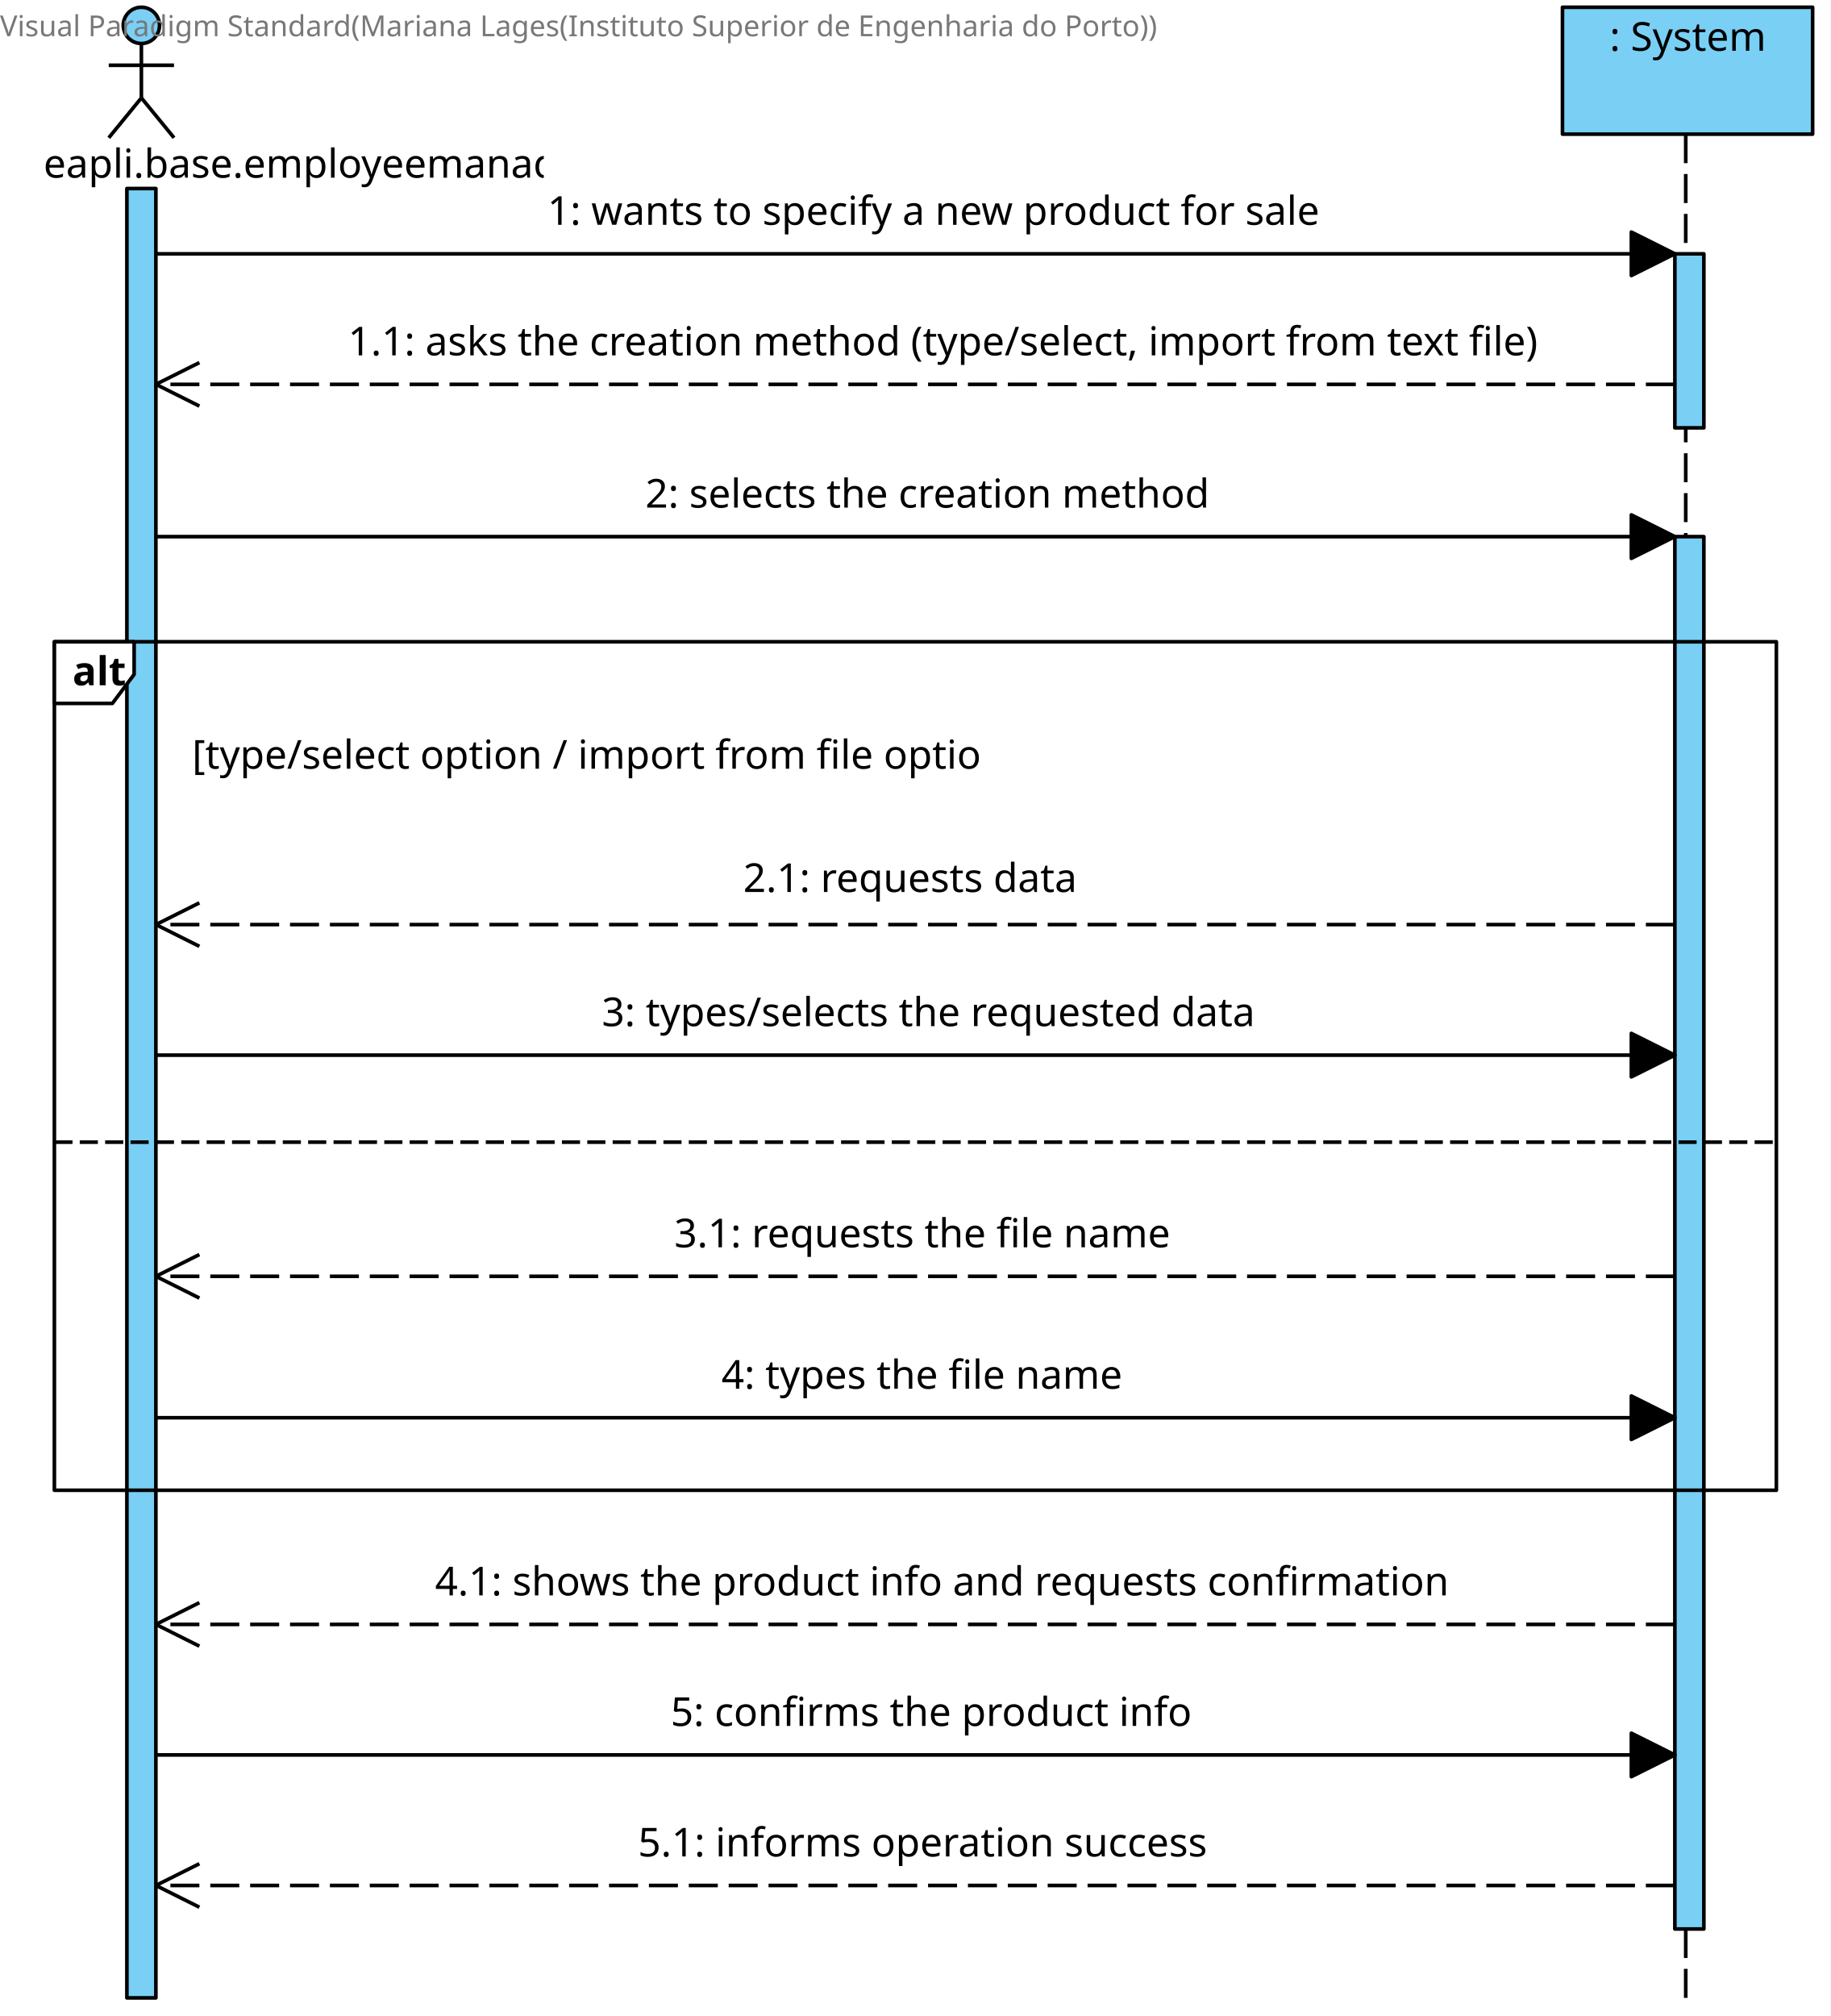
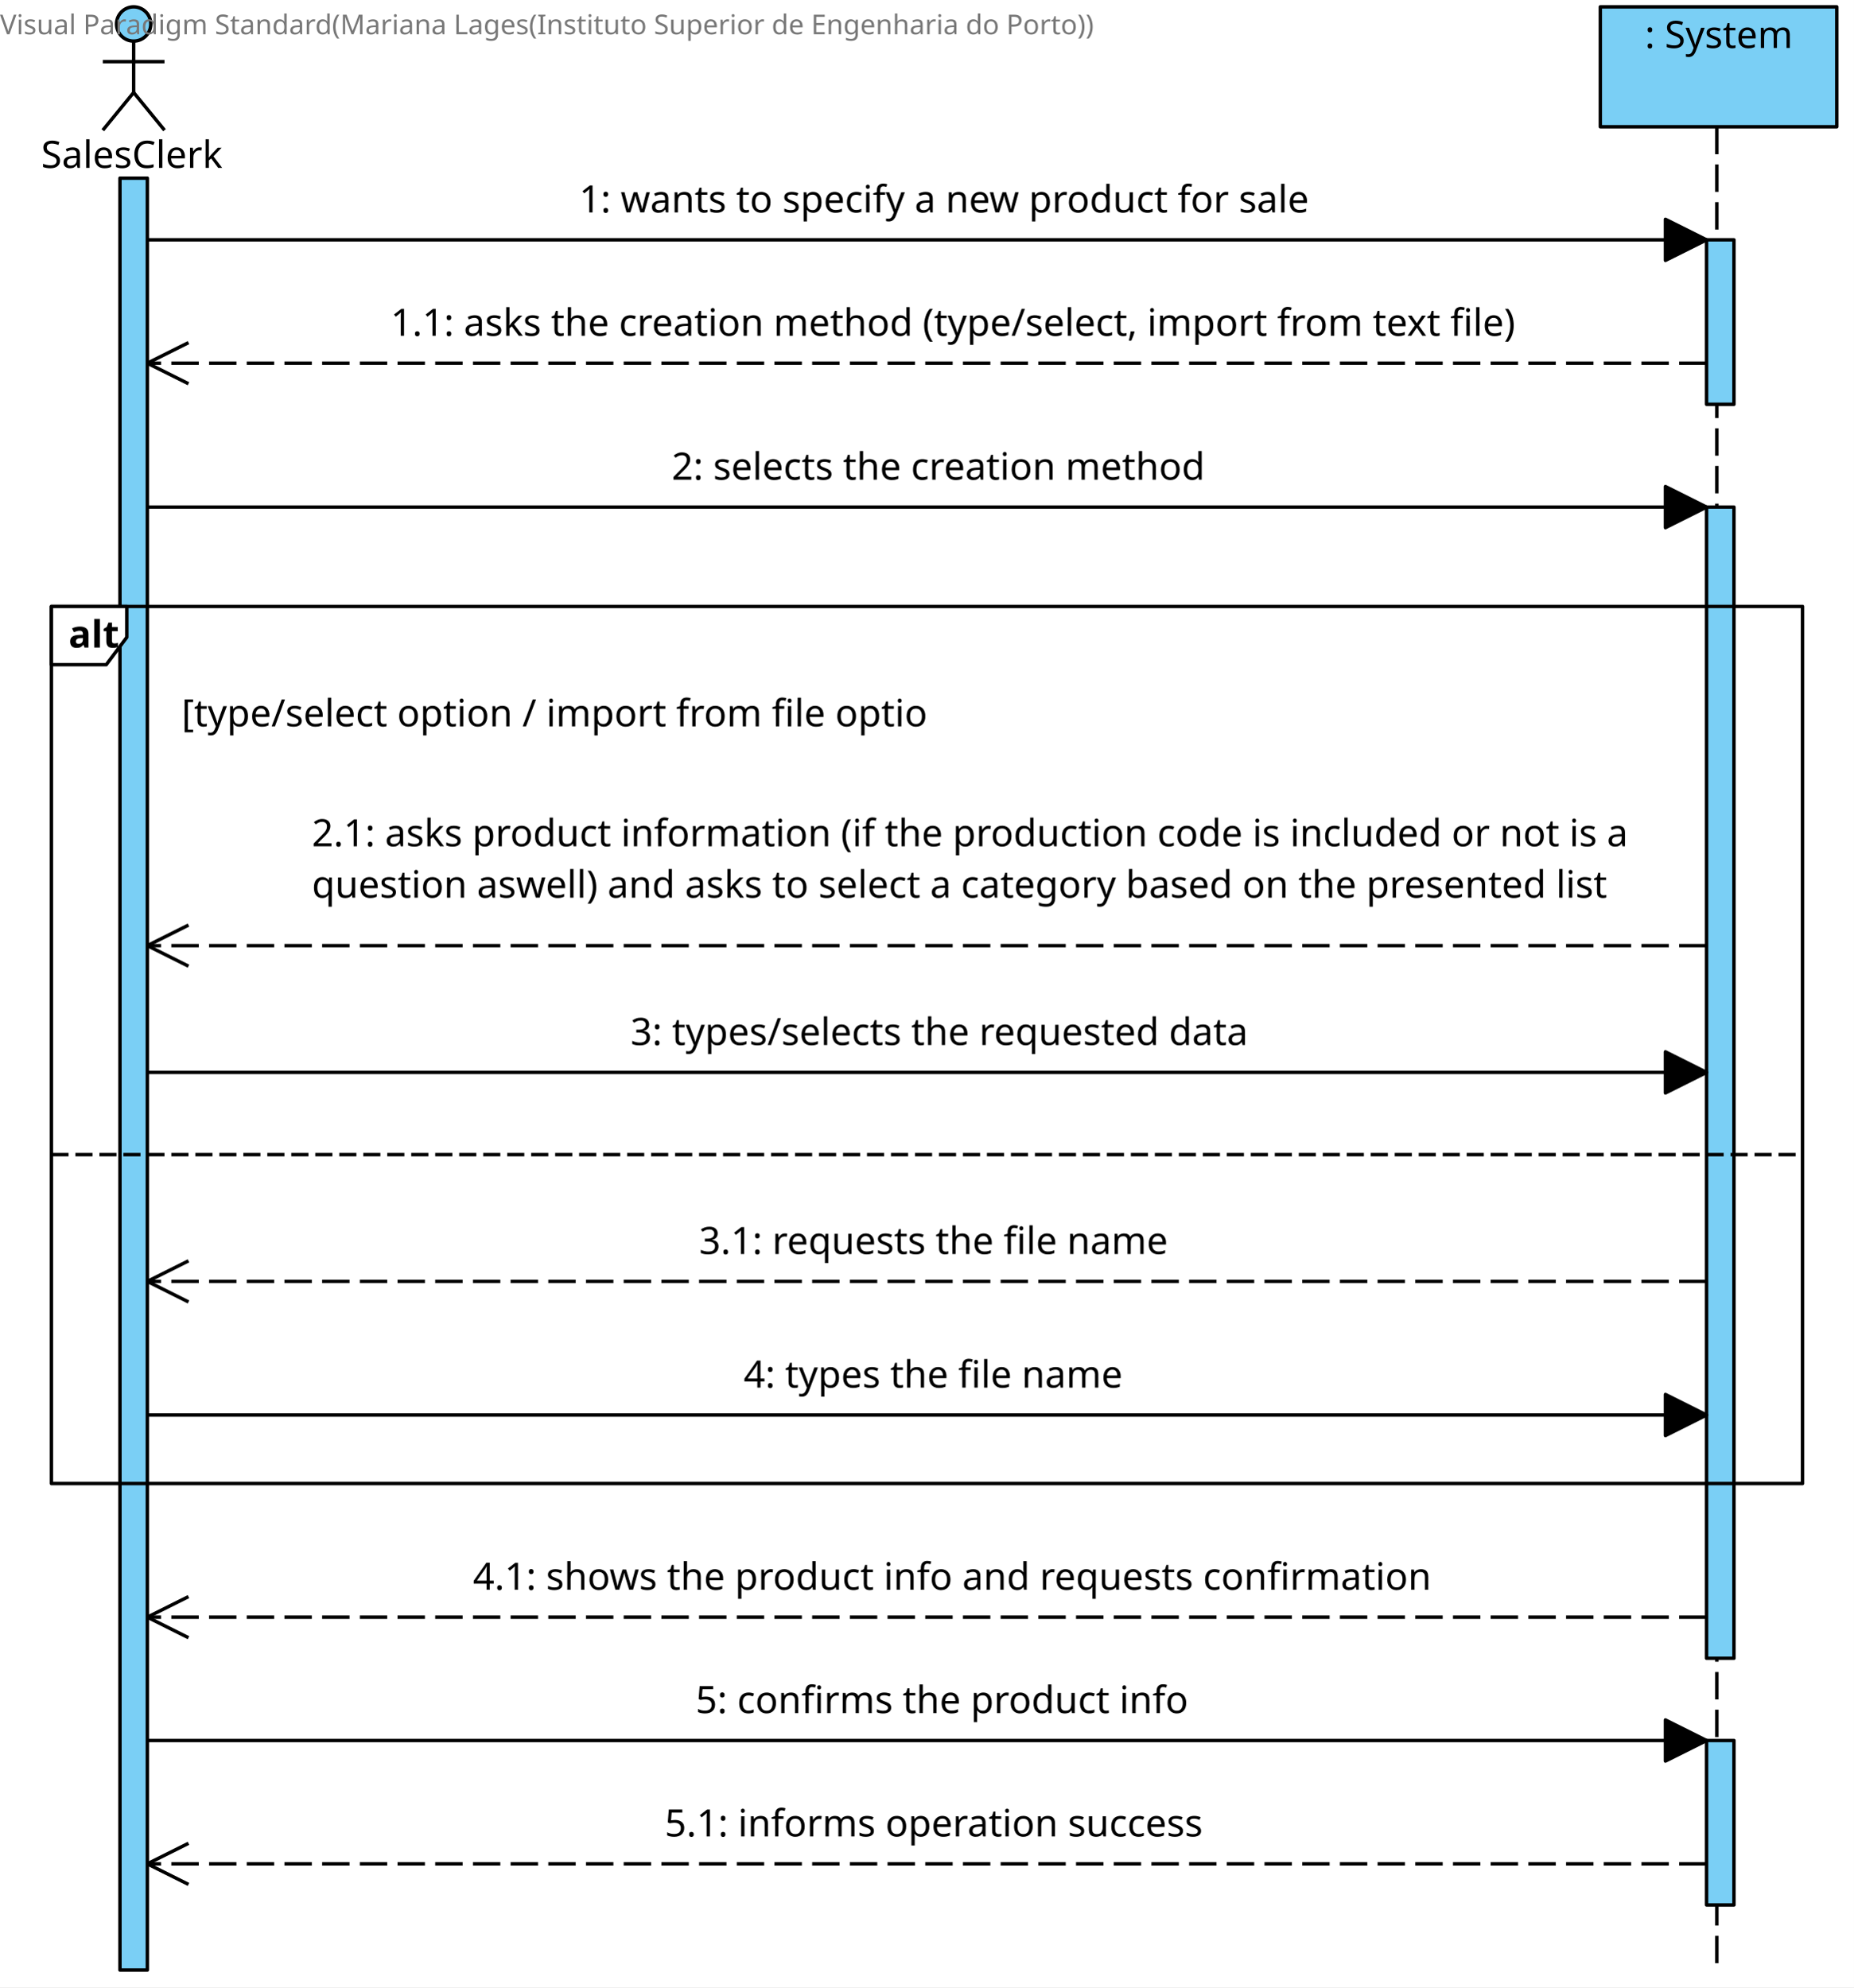
- <svg xmlns="http://www.w3.org/2000/svg" fill-opacity="0" color-rendering="auto" color-interpolation="auto" text-rendering="auto" stroke="rgb(0,0,0)" stroke-linecap="square" width="505" stroke-miterlimit="10" shape-rendering="auto" stroke-opacity="0" fill="rgb(0,0,0)" stroke-dasharray="none" font-weight="normal" stroke-width="1" height="556" font-family="'Dialog'" font-style="normal" stroke-linejoin="miter" font-size="12px" stroke-dashoffset="0" image-rendering="auto">
+ <svg xmlns="http://www.w3.org/2000/svg" fill-opacity="0" color-rendering="auto" color-interpolation="auto" text-rendering="auto" stroke="rgb(0,0,0)" stroke-linecap="square" width="541" stroke-miterlimit="10" shape-rendering="auto" stroke-opacity="0" fill="rgb(0,0,0)" stroke-dasharray="none" font-weight="normal" stroke-width="1" height="580" font-family="'Dialog'" font-style="normal" stroke-linejoin="miter" font-size="12px" stroke-dashoffset="0" image-rendering="auto">
  <defs id="genericDefs" />
  <g>
    <defs id="defs1">
      <clipPath clipPathUnits="userSpaceOnUse" id="clipPath1">
-         <path d="M-7 -7 L71 -7 L71 561 L-7 561 L-7 -7 Z" />
+         <path d="M-7 -7 L71 -7 L71 585 L-7 585 L-7 -7 Z" />
      </clipPath>
      <clipPath clipPathUnits="userSpaceOnUse" id="clipPath2">
-         <path d="M-7 -7 L81 -7 L81 561 L-7 561 L-7 -7 Z" />
+         <path d="M-7 -7 L81 -7 L81 585 L-7 585 L-7 -7 Z" />
      </clipPath>
      <clipPath clipPathUnits="userSpaceOnUse" id="clipPath3">
        <path d="M-7 -7 L19 -7 L19 59 L-7 59 L-7 -7 Z" />
      </clipPath>
      <clipPath clipPathUnits="userSpaceOnUse" id="clipPath4">
-         <path d="M-7 -7 L19 -7 L19 395 L-7 395 L-7 -7 Z" />
+         <path d="M-7 -7 L19 -7 L19 347 L-7 347 L-7 -7 Z" />
      </clipPath>
      <clipPath clipPathUnits="userSpaceOnUse" id="clipPath5">
-         <path d="M-7 -7 L486 -7 L486 245 L-7 245 L-7 -7 Z" />
+         <path d="M-7 -7 L522 -7 L522 267 L-7 267 L-7 -7 Z" />
      </clipPath>
      <clipPath clipPathUnits="userSpaceOnUse" id="clipPath6">
-         <path d="M246 24 L246 38 L40 38 L40 24 ZM-7 -7 L-7 245 L486 245 L486 -7 Z" />
+         <path d="M246 24 L246 38 L40 38 L40 24 ZM-7 -7 L-7 267 L522 267 L522 -7 Z" />
      </clipPath>
      <clipPath clipPathUnits="userSpaceOnUse" id="clipPath7">
        <path d="M0 0 L0 18 L23 18 L23 0 Z" />
      </clipPath>
      <clipPath clipPathUnits="userSpaceOnUse" id="clipPath8">
-         <path d="M-7 -7 L486 -7 L486 106 L-7 106 L-7 -7 Z" />
+         <path d="M-7 -7 L522 -7 L522 106 L-7 106 L-7 -7 Z" />
      </clipPath>
      <clipPath clipPathUnits="userSpaceOnUse" id="clipPath9">
-         <path d="M0 0 L0 4 L475 4 L475 0 Z" />
+         <path d="M0 0 L0 4 L511 4 L511 0 Z" />
      </clipPath>
      <clipPath clipPathUnits="userSpaceOnUse" id="clipPath10">
-         <path d="M-7 -7 L486 -7 L486 132 L-7 132 L-7 -7 Z" />
+         <path d="M-7 -7 L522 -7 L522 154 L-7 154 L-7 -7 Z" />
      </clipPath>
      <clipPath clipPathUnits="userSpaceOnUse" id="clipPath11">
        <path d="M0 0 L0 15 L227 15 L227 0 Z" />
      </clipPath>
      <clipPath clipPathUnits="userSpaceOnUse" id="clipPath12">
+         <path d="M-74 -15 L148 -15 L148 30 L-74 30 L-74 -15 Z" />
+       </clipPath>
+       <clipPath clipPathUnits="userSpaceOnUse" id="clipPath13">
        <path d="M-70 -15 L140 -15 L140 30 L-70 30 L-70 -15 Z" />
      </clipPath>
-       <clipPath clipPathUnits="userSpaceOnUse" id="clipPath13">
-         <path d="M-74 -15 L148 -15 L148 30 L-74 30 L-74 -15 Z" />
-       </clipPath>
      <clipPath clipPathUnits="userSpaceOnUse" id="clipPath14">
-         <path d="M0 0 L523 0 L523 104 L0 104 L0 0 Z" />
+         <path d="M0 0 L559 0 L559 104 L0 104 L0 0 Z" />
      </clipPath>
      <clipPath clipPathUnits="userSpaceOnUse" id="clipPath15">
-         <path d="M83 17 L83 32 L9 32 L9 17 ZM370 30 L370 45 L148 45 L148 30 ZM420 66 L420 81 L93 81 L93 66 ZM0 0 L0 104 L523 104 L523 0 Z" />
+         <path d="M83 17 L83 32 L9 32 L9 17 ZM388 30 L388 45 L166 45 L166 30 ZM438 66 L438 81 L111 81 L111 66 ZM0 0 L0 104 L559 104 L559 0 Z" />
      </clipPath>
      <clipPath clipPathUnits="userSpaceOnUse" id="clipPath16">
-         <path d="M420 30 L420 45 L93 45 L93 30 ZM342 72 L342 87 L175 87 L175 72 ZM0 0 L0 104 L523 104 L523 0 L370 0 L370 9 L148 9 L148 0 Z" />
+         <path d="M438 30 L438 45 L111 45 L111 30 ZM360 72 L360 87 L193 87 L193 72 ZM0 0 L0 104 L559 104 L559 0 L388 0 L388 9 L166 9 L166 0 Z" />
      </clipPath>
      <clipPath clipPathUnits="userSpaceOnUse" id="clipPath17">
-         <path d="M342 30 L342 45 L175 45 L175 30 ZM0 0 L0 104 L523 104 L523 0 L420 0 L420 3 L93 3 L93 0 Z" />
+         <path d="M360 30 L360 45 L193 45 L193 30 ZM0 0 L0 104 L559 104 L559 0 L438 0 L438 3 L111 3 L111 0 Z" />
      </clipPath>
      <clipPath clipPathUnits="userSpaceOnUse" id="clipPath18">
-         <path d="M312 29 L312 44 L203 44 L203 29 ZM354 66 L354 81 L163 81 L163 66 ZM0 0 L0 104 L523 104 L523 0 Z" />
+         <path d="M474 2 L474 46 L83 46 L83 2 ZM372 67 L372 82 L181 82 L181 67 ZM0 0 L0 104 L559 104 L559 0 Z" />
      </clipPath>
      <clipPath clipPathUnits="userSpaceOnUse" id="clipPath19">
-         <path d="M354 30 L354 45 L163 45 L163 30 ZM0 0 L0 104 L183 104 L183 91 L333 91 L333 104 L523 104 L523 0 L312 0 L312 8 L203 8 L203 0 Z" />
+         <path d="M372 30 L372 45 L181 45 L181 30 ZM0 0 L0 104 L201 104 L201 91 L351 91 L351 104 L559 104 L559 0 L474 0 L474 9 L83 9 L83 0 Z" />
      </clipPath>
      <clipPath clipPathUnits="userSpaceOnUse" id="clipPath20">
-         <path d="M400 30 L400 45 L118 45 L118 30 ZM335 66 L335 81 L182 81 L182 66 ZM0 0 L0 104 L174 104 L174 102 L344 102 L344 104 L523 104 L523 0 Z" />
+         <path d="M418 30 L418 45 L136 45 L136 30 ZM353 66 L353 81 L200 81 L200 66 ZM0 0 L0 104 L192 104 L192 102 L362 102 L362 104 L559 104 L559 0 Z" />
      </clipPath>
      <clipPath clipPathUnits="userSpaceOnUse" id="clipPath21">
-         <path d="M335 30 L335 45 L182 45 L182 30 ZM344 66 L344 81 L174 81 L174 66 ZM0 0 L0 104 L523 104 L523 0 L400 0 L400 9 L118 9 L118 0 Z" />
+         <path d="M353 30 L353 45 L200 45 L200 30 ZM362 66 L362 81 L192 81 L192 66 ZM0 0 L0 104 L559 104 L559 0 L418 0 L418 9 L136 9 L136 0 Z" />
      </clipPath>
      <clipPath clipPathUnits="userSpaceOnUse" id="clipPath22">
-         <path d="M344 30 L344 45 L174 45 L174 30 ZM0 0 L0 104 L523 104 L523 0 L335 0 L335 9 L182 9 L182 0 Z" />
+         <path d="M362 30 L362 45 L192 45 L192 30 ZM0 0 L0 104 L559 104 L559 0 L353 0 L353 9 L200 9 L200 0 Z" />
      </clipPath>
      <clipPath clipPathUnits="userSpaceOnUse" id="clipPath23">
-         <path d="M333 30 L333 45 L183 45 L183 30 ZM321 69 L321 84 L196 84 L196 69 ZM0 0 L0 104 L523 104 L523 0 Z" />
+         <path d="M351 30 L351 45 L201 45 L201 30 ZM339 69 L339 84 L214 84 L214 69 ZM0 0 L0 104 L559 104 L559 0 Z" />
      </clipPath>
      <clipPath clipPathUnits="userSpaceOnUse" id="clipPath24">
-         <path d="M321 30 L321 45 L196 45 L196 30 ZM400 87 L400 102 L118 102 L118 87 ZM0 0 L0 104 L523 104 L523 0 L333 0 L333 6 L183 6 L183 0 Z" />
+         <path d="M339 30 L339 45 L214 45 L214 30 ZM0 0 L0 104 L136 104 L136 89 L418 89 L418 104 L559 104 L559 0 L351 0 L351 6 L201 6 L201 0 Z" />
      </clipPath>
      <clipPath clipPathUnits="userSpaceOnUse" id="clipPath25">
        <path d="M-125 -15 L250 -15 L250 30 L-125 30 L-125 -15 Z" />
      </clipPath>
      <clipPath clipPathUnits="userSpaceOnUse" id="clipPath26">
        <path d="M-150 -15 L300 -15 L300 30 L-150 30 L-150 -15 Z" />
      </clipPath>
      <clipPath clipPathUnits="userSpaceOnUse" id="clipPath27">
        <path d="M-170 -15 L340 -15 L340 30 L-170 30 L-170 -15 Z" />
      </clipPath>
      <clipPath clipPathUnits="userSpaceOnUse" id="clipPath28">
        <path d="M-153 -15 L306 -15 L306 30 L-153 30 L-153 -15 Z" />
      </clipPath>
      <clipPath clipPathUnits="userSpaceOnUse" id="clipPath29">
        <path d="M-282 -15 L564 -15 L564 30 L-282 30 L-282 -15 Z" />
      </clipPath>
      <clipPath clipPathUnits="userSpaceOnUse" id="clipPath30">
        <path d="M-191 -15 L382 -15 L382 30 L-191 30 L-191 -15 Z" />
      </clipPath>
      <clipPath clipPathUnits="userSpaceOnUse" id="clipPath31">
-         <path d="M-109 -15 L218 -15 L218 30 L-109 30 L-109 -15 Z" />
+         <path d="M-391 -44 L782 -44 L782 88 L-391 88 L-391 -44 Z" />
      </clipPath>
      <clipPath clipPathUnits="userSpaceOnUse" id="clipPath32">
        <path d="M-167 -15 L334 -15 L334 30 L-167 30 L-167 -15 Z" />
      </clipPath>
      <clipPath clipPathUnits="userSpaceOnUse" id="clipPath33">
        <path d="M-327 -15 L654 -15 L654 30 L-327 30 L-327 -15 Z" />
      </clipPath>
      <clipPath clipPathUnits="userSpaceOnUse" id="clipPath34">
        <path d="M-222 -15 L444 -15 L444 30 L-222 30 L-222 -15 Z" />
      </clipPath>
    </defs>
    <g fill="white" text-rendering="geometricPrecision" fill-opacity="1" stroke-opacity="1" stroke="white">
-       <rect x="0" width="505" height="556" y="0" stroke="none" />
+       <rect x="0" width="541" height="580" y="0" stroke="none" />
    </g>
    <g font-size="11px" transform="translate(9,2)" fill-opacity="1" fill="rgb(122,207,245)" text-rendering="geometricPrecision" image-rendering="optimizeQuality" font-family="sans-serif" stroke="rgb(122,207,245)" stroke-opacity="1">
      <circle r="5" clip-path="url(#clipPath1)" cx="30" cy="5" stroke="none" />
-       <rect x="26" width="8" height="499" y="50" clip-path="url(#clipPath1)" stroke="none" />
+       <rect x="26" width="8" height="523" y="50" clip-path="url(#clipPath1)" stroke="none" />
    </g>
    <g stroke-linecap="butt" font-size="11px" transform="translate(9,2)" fill-opacity="1" fill="black" text-rendering="geometricPrecision" image-rendering="optimizeQuality" font-family="sans-serif" stroke-linejoin="round" stroke="black" stroke-opacity="1" stroke-miterlimit="0">
      <circle fill="none" r="5" clip-path="url(#clipPath1)" cx="30" cy="5" />
-       <rect fill="none" x="26" width="8" height="499" y="50" clip-path="url(#clipPath1)" />
+       <rect fill="none" x="26" width="8" height="523" y="50" clip-path="url(#clipPath1)" />
      <line y2="25" fill="none" x1="30" clip-path="url(#clipPath1)" x2="30" y1="10" />
      <line y2="36" fill="none" x1="30" clip-path="url(#clipPath1)" x2="21" y1="25" />
      <line y2="36" fill="none" x1="30" clip-path="url(#clipPath1)" x2="39" y1="25" />
      <line y2="16" fill="none" x1="21" clip-path="url(#clipPath1)" x2="39" y1="16" />
    </g>
-     <g font-size="11px" transform="translate(431,2)" fill-opacity="1" fill="rgb(122,207,245)" text-rendering="geometricPrecision" image-rendering="optimizeQuality" font-family="sans-serif" stroke="rgb(122,207,245)" stroke-opacity="1">
+     <g font-size="11px" transform="translate(467,2)" fill-opacity="1" fill="rgb(122,207,245)" text-rendering="geometricPrecision" image-rendering="optimizeQuality" font-family="sans-serif" stroke="rgb(122,207,245)" stroke-opacity="1">
      <rect x="0" width="69" height="35" y="0" clip-path="url(#clipPath2)" stroke="none" />
    </g>
-     <g stroke-linecap="butt" font-size="11px" transform="translate(431,2)" fill-opacity="1" fill="black" text-rendering="geometricPrecision" image-rendering="optimizeQuality" font-family="sans-serif" stroke-linejoin="round" stroke="black" stroke-opacity="1" stroke-miterlimit="0">
+     <g stroke-linecap="butt" font-size="11px" transform="translate(467,2)" fill-opacity="1" fill="black" text-rendering="geometricPrecision" image-rendering="optimizeQuality" font-family="sans-serif" stroke-linejoin="round" stroke="black" stroke-opacity="1" stroke-miterlimit="0">
      <rect fill="none" x="0" width="69" height="35" y="0" clip-path="url(#clipPath2)" />
-       <line clip-path="url(#clipPath2)" fill="none" x1="34" x2="34" y1="35" y2="550" stroke-linejoin="bevel" stroke-dasharray="8,3" />
-     </g>
-     <g font-size="11px" transform="translate(462,70)" fill-opacity="1" fill="rgb(122,207,245)" text-rendering="geometricPrecision" image-rendering="optimizeQuality" font-family="sans-serif" stroke="rgb(122,207,245)" stroke-opacity="1">
+       <line clip-path="url(#clipPath2)" fill="none" x1="34" x2="34" y1="35" y2="574" stroke-linejoin="bevel" stroke-dasharray="8,3" />
+     </g>
+     <g font-size="11px" transform="translate(498,70)" fill-opacity="1" fill="rgb(122,207,245)" text-rendering="geometricPrecision" image-rendering="optimizeQuality" font-family="sans-serif" stroke="rgb(122,207,245)" stroke-opacity="1">
      <rect x="0" width="8" height="48" y="0" clip-path="url(#clipPath3)" stroke="none" />
    </g>
-     <g stroke-linecap="butt" font-size="11px" transform="translate(462,70)" fill-opacity="1" fill="black" text-rendering="geometricPrecision" image-rendering="optimizeQuality" font-family="sans-serif" stroke-linejoin="round" stroke="black" stroke-opacity="1" stroke-miterlimit="0">
+     <g stroke-linecap="butt" font-size="11px" transform="translate(498,70)" fill-opacity="1" fill="black" text-rendering="geometricPrecision" image-rendering="optimizeQuality" font-family="sans-serif" stroke-linejoin="round" stroke="black" stroke-opacity="1" stroke-miterlimit="0">
      <rect fill="none" x="0" width="8" height="48" y="0" clip-path="url(#clipPath3)" />
    </g>
-     <g font-size="11px" transform="translate(462,148)" fill-opacity="1" fill="rgb(122,207,245)" text-rendering="geometricPrecision" image-rendering="optimizeQuality" font-family="sans-serif" stroke="rgb(122,207,245)" stroke-opacity="1">
-       <rect x="0" width="8" height="384" y="0" clip-path="url(#clipPath4)" stroke="none" />
-     </g>
-     <g stroke-linecap="butt" font-size="11px" transform="translate(462,148)" fill-opacity="1" fill="black" text-rendering="geometricPrecision" image-rendering="optimizeQuality" font-family="sans-serif" stroke-linejoin="round" stroke="black" stroke-opacity="1" stroke-miterlimit="0">
-       <rect fill="none" x="0" width="8" height="384" y="0" clip-path="url(#clipPath4)" />
+     <g font-size="11px" transform="translate(498,148)" fill-opacity="1" fill="rgb(122,207,245)" text-rendering="geometricPrecision" image-rendering="optimizeQuality" font-family="sans-serif" stroke="rgb(122,207,245)" stroke-opacity="1">
+       <rect x="0" width="8" height="336" y="0" clip-path="url(#clipPath4)" stroke="none" />
+     </g>
+     <g stroke-linecap="butt" font-size="11px" transform="translate(498,148)" fill-opacity="1" fill="black" text-rendering="geometricPrecision" image-rendering="optimizeQuality" font-family="sans-serif" stroke-linejoin="round" stroke="black" stroke-opacity="1" stroke-miterlimit="0">
+       <rect fill="none" x="0" width="8" height="336" y="0" clip-path="url(#clipPath4)" />
    </g>
    <g fill-opacity="1" text-rendering="geometricPrecision" stroke="black" stroke-linecap="butt" transform="translate(15,177)" stroke-miterlimit="0" stroke-opacity="1" fill="black" font-weight="bold" font-family="sans-serif" stroke-linejoin="round" font-size="11px" image-rendering="optimizeQuality">
-       <rect fill="none" x="0" width="475" height="234" y="0" clip-path="url(#clipPath6)" />
+       <rect fill="none" x="0" width="511" height="256" y="0" clip-path="url(#clipPath6)" />
    </g>
    <g font-size="11px" transform="translate(15,177)" fill-opacity="1" fill="white" text-rendering="geometricPrecision" image-rendering="optimizeQuality" font-family="sans-serif" stroke="white" font-weight="bold" stroke-opacity="1">
      <path d="M22 0 L22 9 L16 17 L0 17 L0 0 Z" stroke="none" clip-path="url(#clipPath6)" />
    </g>
    <g fill-opacity="1" text-rendering="geometricPrecision" stroke="black" stroke-linecap="butt" transform="translate(15,177)" stroke-miterlimit="0" stroke-opacity="1" fill="black" font-weight="bold" font-family="sans-serif" stroke-linejoin="round" font-size="11px" image-rendering="optimizeQuality">
      <path fill="none" d="M22 0 L22 9 L16 17 L0 17 L0 0 Z" clip-path="url(#clipPath6)" />
    </g>
    <g font-size="11px" transform="translate(15,177)" fill-opacity="1" fill="black" text-rendering="geometricPrecision" image-rendering="optimizeQuality" font-family="sans-serif" stroke="black" font-weight="bold" stroke-opacity="1">
      <text x="5" xml:space="preserve" y="12" clip-path="url(#clipPath7)" stroke="none">alt</text>
    </g>
+     <g font-size="11px" transform="translate(498,508)" fill-opacity="1" fill="rgb(122,207,245)" text-rendering="geometricPrecision" image-rendering="optimizeQuality" font-family="sans-serif" stroke="rgb(122,207,245)" stroke-opacity="1">
+       <rect x="0" width="8" height="48" y="0" clip-path="url(#clipPath3)" stroke="none" />
+     </g>
+     <g stroke-linecap="butt" font-size="11px" transform="translate(498,508)" fill-opacity="1" fill="black" text-rendering="geometricPrecision" image-rendering="optimizeQuality" font-family="sans-serif" stroke-linejoin="round" stroke="black" stroke-opacity="1" stroke-miterlimit="0">
+       <rect fill="none" x="0" width="8" height="48" y="0" clip-path="url(#clipPath3)" />
+     </g>
    <g fill-opacity="1" text-rendering="geometricPrecision" stroke="black" stroke-linecap="butt" transform="translate(15,195)" stroke-miterlimit="0" stroke-opacity="1" fill="black" stroke-dasharray="5,2" font-family="sans-serif" stroke-linejoin="bevel" font-size="11px" image-rendering="optimizeQuality">
-       <line y2="120" fill="none" x1="0" clip-path="url(#clipPath10)" x2="474" y1="120" />
+       <line y2="142" fill="none" x1="0" clip-path="url(#clipPath10)" x2="510" y1="142" />
    </g>
    <g font-size="11px" transform="translate(43,200)" fill-opacity="1" fill="white" text-rendering="geometricPrecision" image-rendering="optimizeQuality" font-family="sans-serif" stroke="white" stroke-opacity="1">
      <rect x="9" width="209" height="17" y="-1" clip-path="url(#clipPath11)" stroke="none" />
      <text fill="black" x="10" xml:space="preserve" y="12" clip-path="url(#clipPath11)" stroke="none">[type/select option / import from file option]</text>
    </g>
-     <g font-size="11px" transform="translate(431,2)" fill-opacity="1" fill="black" text-rendering="geometricPrecision" image-rendering="optimizeQuality" font-family="sans-serif" stroke="black" stroke-opacity="1">
-       <text x="13" xml:space="preserve" y="12" clip-path="url(#clipPath12)" stroke="none">: System</text>
-     </g>
    <g font-size="11px" transform="translate(2,37)" fill-opacity="1" fill="black" text-rendering="geometricPrecision" image-rendering="optimizeQuality" font-family="sans-serif" stroke="black" stroke-opacity="1">
-       <text x="10" xml:space="preserve" y="12" clip-path="url(#clipPath13)" stroke="none">eapli.base.employeemanagement.domain.SalesClerk</text>
+       <text x="10" xml:space="preserve" y="12" clip-path="url(#clipPath12)" stroke="none">SalesClerk</text>
+     </g>
+     <g font-size="11px" transform="translate(467,2)" fill-opacity="1" fill="black" text-rendering="geometricPrecision" image-rendering="optimizeQuality" font-family="sans-serif" stroke="black" stroke-opacity="1">
+       <text x="13" xml:space="preserve" y="12" clip-path="url(#clipPath13)" stroke="none">: System</text>
    </g>
    <g stroke-linecap="butt" font-size="11px" transform="translate(-7,20)" fill-opacity="1" fill="black" text-rendering="geometricPrecision" image-rendering="optimizeQuality" font-family="sans-serif" stroke-linejoin="round" stroke="black" stroke-opacity="1">
-       <line y2="50" fill="none" x1="50" clip-path="url(#clipPath15)" x2="469" y1="50" />
-       <polygon points=" 469 50 457 44 457 56" clip-path="url(#clipPath15)" stroke="none" />
-       <polygon fill="none" points=" 469 50 457 44 457 56" clip-path="url(#clipPath15)" />
+       <line y2="50" fill="none" x1="50" clip-path="url(#clipPath15)" x2="505" y1="50" />
+       <polygon points=" 505 50 493 44 493 56" clip-path="url(#clipPath15)" stroke="none" />
+       <polygon fill="none" points=" 505 50 493 44 493 56" clip-path="url(#clipPath15)" />
    </g>
    <g fill-opacity="1" text-rendering="geometricPrecision" stroke="black" stroke-linecap="butt" transform="translate(-7,56)" stroke-miterlimit="0" stroke-opacity="1" fill="black" stroke-dasharray="8,3" font-family="sans-serif" stroke-linejoin="round" font-size="11px" image-rendering="optimizeQuality">
-       <line y2="50" fill="none" x1="469" clip-path="url(#clipPath16)" x2="50" y1="50" />
+       <line y2="50" fill="none" x1="505" clip-path="url(#clipPath16)" x2="50" y1="50" />
      <line clip-path="url(#clipPath16)" fill="none" x1="50" x2="62" y1="50" y2="56" stroke-dasharray="none" stroke-miterlimit="10" />
      <line clip-path="url(#clipPath16)" fill="none" x1="50" x2="62" y1="50" y2="44" stroke-dasharray="none" stroke-miterlimit="10" />
    </g>
    <g stroke-linecap="butt" font-size="11px" transform="translate(-7,98)" fill-opacity="1" fill="black" text-rendering="geometricPrecision" image-rendering="optimizeQuality" font-family="sans-serif" stroke-linejoin="round" stroke="black" stroke-opacity="1">
-       <line y2="50" fill="none" x1="50" clip-path="url(#clipPath17)" x2="469" y1="50" />
-       <polygon points=" 469 50 457 44 457 56" clip-path="url(#clipPath17)" stroke="none" />
-       <polygon fill="none" points=" 469 50 457 44 457 56" clip-path="url(#clipPath17)" />
-     </g>
-     <g fill-opacity="1" text-rendering="geometricPrecision" stroke="black" stroke-linecap="butt" transform="translate(-7,205)" stroke-miterlimit="0" stroke-opacity="1" fill="black" stroke-dasharray="8,3" font-family="sans-serif" stroke-linejoin="round" font-size="11px" image-rendering="optimizeQuality">
-       <line y2="50" fill="none" x1="469" clip-path="url(#clipPath18)" x2="50" y1="50" />
+       <line y2="50" fill="none" x1="50" clip-path="url(#clipPath17)" x2="505" y1="50" />
+       <polygon points=" 505 50 493 44 493 56" clip-path="url(#clipPath17)" stroke="none" />
+       <polygon fill="none" points=" 505 50 493 44 493 56" clip-path="url(#clipPath17)" />
+     </g>
+     <g fill-opacity="1" text-rendering="geometricPrecision" stroke="black" stroke-linecap="butt" transform="translate(-7,226)" stroke-miterlimit="0" stroke-opacity="1" fill="black" stroke-dasharray="8,3" font-family="sans-serif" stroke-linejoin="round" font-size="11px" image-rendering="optimizeQuality">
+       <line y2="50" fill="none" x1="505" clip-path="url(#clipPath18)" x2="50" y1="50" />
      <line clip-path="url(#clipPath18)" fill="none" x1="50" x2="62" y1="50" y2="56" stroke-dasharray="none" stroke-miterlimit="10" />
      <line clip-path="url(#clipPath18)" fill="none" x1="50" x2="62" y1="50" y2="44" stroke-dasharray="none" stroke-miterlimit="10" />
    </g>
-     <g stroke-linecap="butt" font-size="11px" transform="translate(-7,241)" fill-opacity="1" fill="black" text-rendering="geometricPrecision" image-rendering="optimizeQuality" font-family="sans-serif" stroke-linejoin="round" stroke="black" stroke-opacity="1">
-       <line y2="50" fill="none" x1="50" clip-path="url(#clipPath19)" x2="469" y1="50" />
-       <polygon points=" 469 50 457 44 457 56" clip-path="url(#clipPath19)" stroke="none" />
-       <polygon fill="none" points=" 469 50 457 44 457 56" clip-path="url(#clipPath19)" />
-     </g>
-     <g fill-opacity="1" text-rendering="geometricPrecision" stroke="black" stroke-linecap="butt" transform="translate(-7,398)" stroke-miterlimit="0" stroke-opacity="1" fill="black" stroke-dasharray="8,3" font-family="sans-serif" stroke-linejoin="round" font-size="11px" image-rendering="optimizeQuality">
-       <line y2="50" fill="none" x1="469" clip-path="url(#clipPath20)" x2="50" y1="50" />
+     <g stroke-linecap="butt" font-size="11px" transform="translate(-7,263)" fill-opacity="1" fill="black" text-rendering="geometricPrecision" image-rendering="optimizeQuality" font-family="sans-serif" stroke-linejoin="round" stroke="black" stroke-opacity="1">
+       <line y2="50" fill="none" x1="50" clip-path="url(#clipPath19)" x2="505" y1="50" />
+       <polygon points=" 505 50 493 44 493 56" clip-path="url(#clipPath19)" stroke="none" />
+       <polygon fill="none" points=" 505 50 493 44 493 56" clip-path="url(#clipPath19)" />
+     </g>
+     <g fill-opacity="1" text-rendering="geometricPrecision" stroke="black" stroke-linecap="butt" transform="translate(-7,422)" stroke-miterlimit="0" stroke-opacity="1" fill="black" stroke-dasharray="8,3" font-family="sans-serif" stroke-linejoin="round" font-size="11px" image-rendering="optimizeQuality">
+       <line y2="50" fill="none" x1="505" clip-path="url(#clipPath20)" x2="50" y1="50" />
      <line clip-path="url(#clipPath20)" fill="none" x1="50" x2="62" y1="50" y2="56" stroke-dasharray="none" stroke-miterlimit="10" />
      <line clip-path="url(#clipPath20)" fill="none" x1="50" x2="62" y1="50" y2="44" stroke-dasharray="none" stroke-miterlimit="10" />
    </g>
-     <g stroke-linecap="butt" font-size="11px" transform="translate(-7,434)" fill-opacity="1" fill="black" text-rendering="geometricPrecision" image-rendering="optimizeQuality" font-family="sans-serif" stroke-linejoin="round" stroke="black" stroke-opacity="1">
-       <line y2="50" fill="none" x1="50" clip-path="url(#clipPath21)" x2="469" y1="50" />
-       <polygon points=" 469 50 457 44 457 56" clip-path="url(#clipPath21)" stroke="none" />
-       <polygon fill="none" points=" 469 50 457 44 457 56" clip-path="url(#clipPath21)" />
-     </g>
-     <g fill-opacity="1" text-rendering="geometricPrecision" stroke="black" stroke-linecap="butt" transform="translate(-7,470)" stroke-miterlimit="0" stroke-opacity="1" fill="black" stroke-dasharray="8,3" font-family="sans-serif" stroke-linejoin="round" font-size="11px" image-rendering="optimizeQuality">
-       <line y2="50" fill="none" x1="469" clip-path="url(#clipPath22)" x2="50" y1="50" />
+     <g stroke-linecap="butt" font-size="11px" transform="translate(-7,458)" fill-opacity="1" fill="black" text-rendering="geometricPrecision" image-rendering="optimizeQuality" font-family="sans-serif" stroke-linejoin="round" stroke="black" stroke-opacity="1">
+       <line y2="50" fill="none" x1="50" clip-path="url(#clipPath21)" x2="505" y1="50" />
+       <polygon points=" 505 50 493 44 493 56" clip-path="url(#clipPath21)" stroke="none" />
+       <polygon fill="none" points=" 505 50 493 44 493 56" clip-path="url(#clipPath21)" />
+     </g>
+     <g fill-opacity="1" text-rendering="geometricPrecision" stroke="black" stroke-linecap="butt" transform="translate(-7,494)" stroke-miterlimit="0" stroke-opacity="1" fill="black" stroke-dasharray="8,3" font-family="sans-serif" stroke-linejoin="round" font-size="11px" image-rendering="optimizeQuality">
+       <line y2="50" fill="none" x1="505" clip-path="url(#clipPath22)" x2="50" y1="50" />
      <line clip-path="url(#clipPath22)" fill="none" x1="50" x2="62" y1="50" y2="56" stroke-dasharray="none" stroke-miterlimit="10" />
      <line clip-path="url(#clipPath22)" fill="none" x1="50" x2="62" y1="50" y2="44" stroke-dasharray="none" stroke-miterlimit="10" />
    </g>
-     <g fill-opacity="1" text-rendering="geometricPrecision" stroke="black" stroke-linecap="butt" transform="translate(-7,302)" stroke-miterlimit="0" stroke-opacity="1" fill="black" stroke-dasharray="8,3" font-family="sans-serif" stroke-linejoin="round" font-size="11px" image-rendering="optimizeQuality">
-       <line y2="50" fill="none" x1="469" clip-path="url(#clipPath23)" x2="50" y1="50" />
+     <g fill-opacity="1" text-rendering="geometricPrecision" stroke="black" stroke-linecap="butt" transform="translate(-7,324)" stroke-miterlimit="0" stroke-opacity="1" fill="black" stroke-dasharray="8,3" font-family="sans-serif" stroke-linejoin="round" font-size="11px" image-rendering="optimizeQuality">
+       <line y2="50" fill="none" x1="505" clip-path="url(#clipPath23)" x2="50" y1="50" />
      <line clip-path="url(#clipPath23)" fill="none" x1="50" x2="62" y1="50" y2="56" stroke-dasharray="none" stroke-miterlimit="10" />
      <line clip-path="url(#clipPath23)" fill="none" x1="50" x2="62" y1="50" y2="44" stroke-dasharray="none" stroke-miterlimit="10" />
    </g>
-     <g stroke-linecap="butt" font-size="11px" transform="translate(-7,341)" fill-opacity="1" fill="black" text-rendering="geometricPrecision" image-rendering="optimizeQuality" font-family="sans-serif" stroke-linejoin="round" stroke="black" stroke-opacity="1">
-       <line y2="50" fill="none" x1="50" clip-path="url(#clipPath24)" x2="469" y1="50" />
-       <polygon points=" 469 50 457 44 457 56" clip-path="url(#clipPath24)" stroke="none" />
-       <polygon fill="none" points=" 469 50 457 44 457 56" clip-path="url(#clipPath24)" />
-     </g>
-     <g font-size="11px" transform="translate(189,371)" fill-opacity="1" fill="white" text-rendering="geometricPrecision" image-rendering="optimizeQuality" font-family="sans-serif" stroke="white" stroke-opacity="1">
+     <g stroke-linecap="butt" font-size="11px" transform="translate(-7,363)" fill-opacity="1" fill="black" text-rendering="geometricPrecision" image-rendering="optimizeQuality" font-family="sans-serif" stroke-linejoin="round" stroke="black" stroke-opacity="1">
+       <line y2="50" fill="none" x1="50" clip-path="url(#clipPath24)" x2="505" y1="50" />
+       <polygon points=" 505 50 493 44 493 56" clip-path="url(#clipPath24)" stroke="none" />
+       <polygon fill="none" points=" 505 50 493 44 493 56" clip-path="url(#clipPath24)" />
+     </g>
+     <g font-size="11px" transform="translate(207,393)" fill-opacity="1" fill="white" text-rendering="geometricPrecision" image-rendering="optimizeQuality" font-family="sans-serif" stroke="white" stroke-opacity="1">
      <rect x="0" width="125" height="15" y="0" clip-path="url(#clipPath25)" stroke="none" />
      <text fill="black" x="10" xml:space="preserve" y="12" clip-path="url(#clipPath25)" stroke="none">4: types the file name</text>
    </g>
-     <g font-size="11px" transform="translate(176,332)" fill-opacity="1" fill="white" text-rendering="geometricPrecision" image-rendering="optimizeQuality" font-family="sans-serif" stroke="white" stroke-opacity="1">
+     <g font-size="11px" transform="translate(194,354)" fill-opacity="1" fill="white" text-rendering="geometricPrecision" image-rendering="optimizeQuality" font-family="sans-serif" stroke="white" stroke-opacity="1">
      <rect x="0" width="150" height="15" y="0" clip-path="url(#clipPath26)" stroke="none" />
      <text fill="black" x="10" xml:space="preserve" y="12" clip-path="url(#clipPath26)" stroke="none">3.1: requests the file name</text>
    </g>
-     <g font-size="11px" transform="translate(167,500)" fill-opacity="1" fill="white" text-rendering="geometricPrecision" image-rendering="optimizeQuality" font-family="sans-serif" stroke="white" stroke-opacity="1">
+     <g font-size="11px" transform="translate(185,524)" fill-opacity="1" fill="white" text-rendering="geometricPrecision" image-rendering="optimizeQuality" font-family="sans-serif" stroke="white" stroke-opacity="1">
      <rect x="0" width="170" height="15" y="0" clip-path="url(#clipPath27)" stroke="none" />
      <text fill="black" x="9" xml:space="preserve" y="12" clip-path="url(#clipPath27)" stroke="none">5.1: informs operation success</text>
    </g>
-     <g font-size="11px" transform="translate(175,464)" fill-opacity="1" fill="white" text-rendering="geometricPrecision" image-rendering="optimizeQuality" font-family="sans-serif" stroke="white" stroke-opacity="1">
+     <g font-size="11px" transform="translate(193,488)" fill-opacity="1" fill="white" text-rendering="geometricPrecision" image-rendering="optimizeQuality" font-family="sans-serif" stroke="white" stroke-opacity="1">
      <rect x="0" width="153" height="15" y="0" clip-path="url(#clipPath28)" stroke="none" />
      <text fill="black" x="10" xml:space="preserve" y="12" clip-path="url(#clipPath28)" stroke="none">5: confirms the product info</text>
    </g>
-     <g font-size="11px" transform="translate(111,428)" fill-opacity="1" fill="white" text-rendering="geometricPrecision" image-rendering="optimizeQuality" font-family="sans-serif" stroke="white" stroke-opacity="1">
+     <g font-size="11px" transform="translate(129,452)" fill-opacity="1" fill="white" text-rendering="geometricPrecision" image-rendering="optimizeQuality" font-family="sans-serif" stroke="white" stroke-opacity="1">
      <rect x="0" width="282" height="15" y="0" clip-path="url(#clipPath29)" stroke="none" />
      <text fill="black" x="9" xml:space="preserve" y="12" clip-path="url(#clipPath29)" stroke="none">4.1: shows the product info and requests confirmation</text>
    </g>
-     <g font-size="11px" transform="translate(156,271)" fill-opacity="1" fill="white" text-rendering="geometricPrecision" image-rendering="optimizeQuality" font-family="sans-serif" stroke="white" stroke-opacity="1">
+     <g font-size="11px" transform="translate(174,293)" fill-opacity="1" fill="white" text-rendering="geometricPrecision" image-rendering="optimizeQuality" font-family="sans-serif" stroke="white" stroke-opacity="1">
      <rect x="0" width="191" height="15" y="0" clip-path="url(#clipPath30)" stroke="none" />
      <text fill="black" x="10" xml:space="preserve" y="12" clip-path="url(#clipPath30)" stroke="none">3: types/selects the requested data</text>
    </g>
-     <g font-size="11px" transform="translate(196,234)" fill-opacity="1" fill="white" text-rendering="geometricPrecision" image-rendering="optimizeQuality" font-family="sans-serif" stroke="white" stroke-opacity="1">
-       <rect x="0" width="109" height="15" y="0" clip-path="url(#clipPath31)" stroke="none" />
-       <text fill="black" x="9" xml:space="preserve" y="12" clip-path="url(#clipPath31)" stroke="none">2.1: requests data</text>
-     </g>
-     <g font-size="11px" transform="translate(168,128)" fill-opacity="1" fill="white" text-rendering="geometricPrecision" image-rendering="optimizeQuality" font-family="sans-serif" stroke="white" stroke-opacity="1">
+     <g font-size="11px" transform="translate(76,228)" fill-opacity="1" fill="white" text-rendering="geometricPrecision" image-rendering="optimizeQuality" font-family="sans-serif" stroke="white" stroke-opacity="1">
+       <rect x="0" width="391" height="44" y="0" clip-path="url(#clipPath31)" stroke="none" />
+       <text fill="black" x="15" xml:space="preserve" y="19" clip-path="url(#clipPath31)" stroke="none">2.1: asks product information (if the production code is included or not is a</text>
+       <text fill="black" x="15" xml:space="preserve" y="34" clip-path="url(#clipPath31)" stroke="none">question aswell) and asks to select a category based on the presented list</text>
+     </g>
+     <g font-size="11px" transform="translate(186,128)" fill-opacity="1" fill="white" text-rendering="geometricPrecision" image-rendering="optimizeQuality" font-family="sans-serif" stroke="white" stroke-opacity="1">
      <rect x="0" width="167" height="15" y="0" clip-path="url(#clipPath32)" stroke="none" />
      <text fill="black" x="10" xml:space="preserve" y="12" clip-path="url(#clipPath32)" stroke="none">2: selects the creation method</text>
    </g>
-     <g font-size="11px" transform="translate(86,86)" fill-opacity="1" fill="white" text-rendering="geometricPrecision" image-rendering="optimizeQuality" font-family="sans-serif" stroke="white" stroke-opacity="1">
+     <g font-size="11px" transform="translate(104,86)" fill-opacity="1" fill="white" text-rendering="geometricPrecision" image-rendering="optimizeQuality" font-family="sans-serif" stroke="white" stroke-opacity="1">
      <rect x="0" width="327" height="15" y="0" clip-path="url(#clipPath33)" stroke="none" />
      <text fill="black" x="10" xml:space="preserve" y="12" clip-path="url(#clipPath33)" stroke="none">1.1: asks the creation method (type/select, import from text file)</text>
    </g>
-     <g font-size="11px" transform="translate(141,50)" fill-opacity="1" fill="white" text-rendering="geometricPrecision" image-rendering="optimizeQuality" font-family="sans-serif" stroke="white" stroke-opacity="1">
+     <g font-size="11px" transform="translate(159,50)" fill-opacity="1" fill="white" text-rendering="geometricPrecision" image-rendering="optimizeQuality" font-family="sans-serif" stroke="white" stroke-opacity="1">
      <rect x="0" width="222" height="15" y="0" clip-path="url(#clipPath34)" stroke="none" />
      <text fill="black" x="10" xml:space="preserve" y="12" clip-path="url(#clipPath34)" stroke="none">1: wants to specify a new product for sale</text>
    </g>
    <g font-size="8px" fill-opacity="1" fill="rgb(120,120,120)" text-rendering="geometricPrecision" image-rendering="optimizeQuality" stroke="rgb(120,120,120)" stroke-opacity="1">
      <text x="0" xml:space="preserve" y="10" stroke="none">Visual Paradigm Standard(Mariana Lages(Instituto Superior de Engenharia do Porto))</text>
    </g>
  </g>
</svg>
